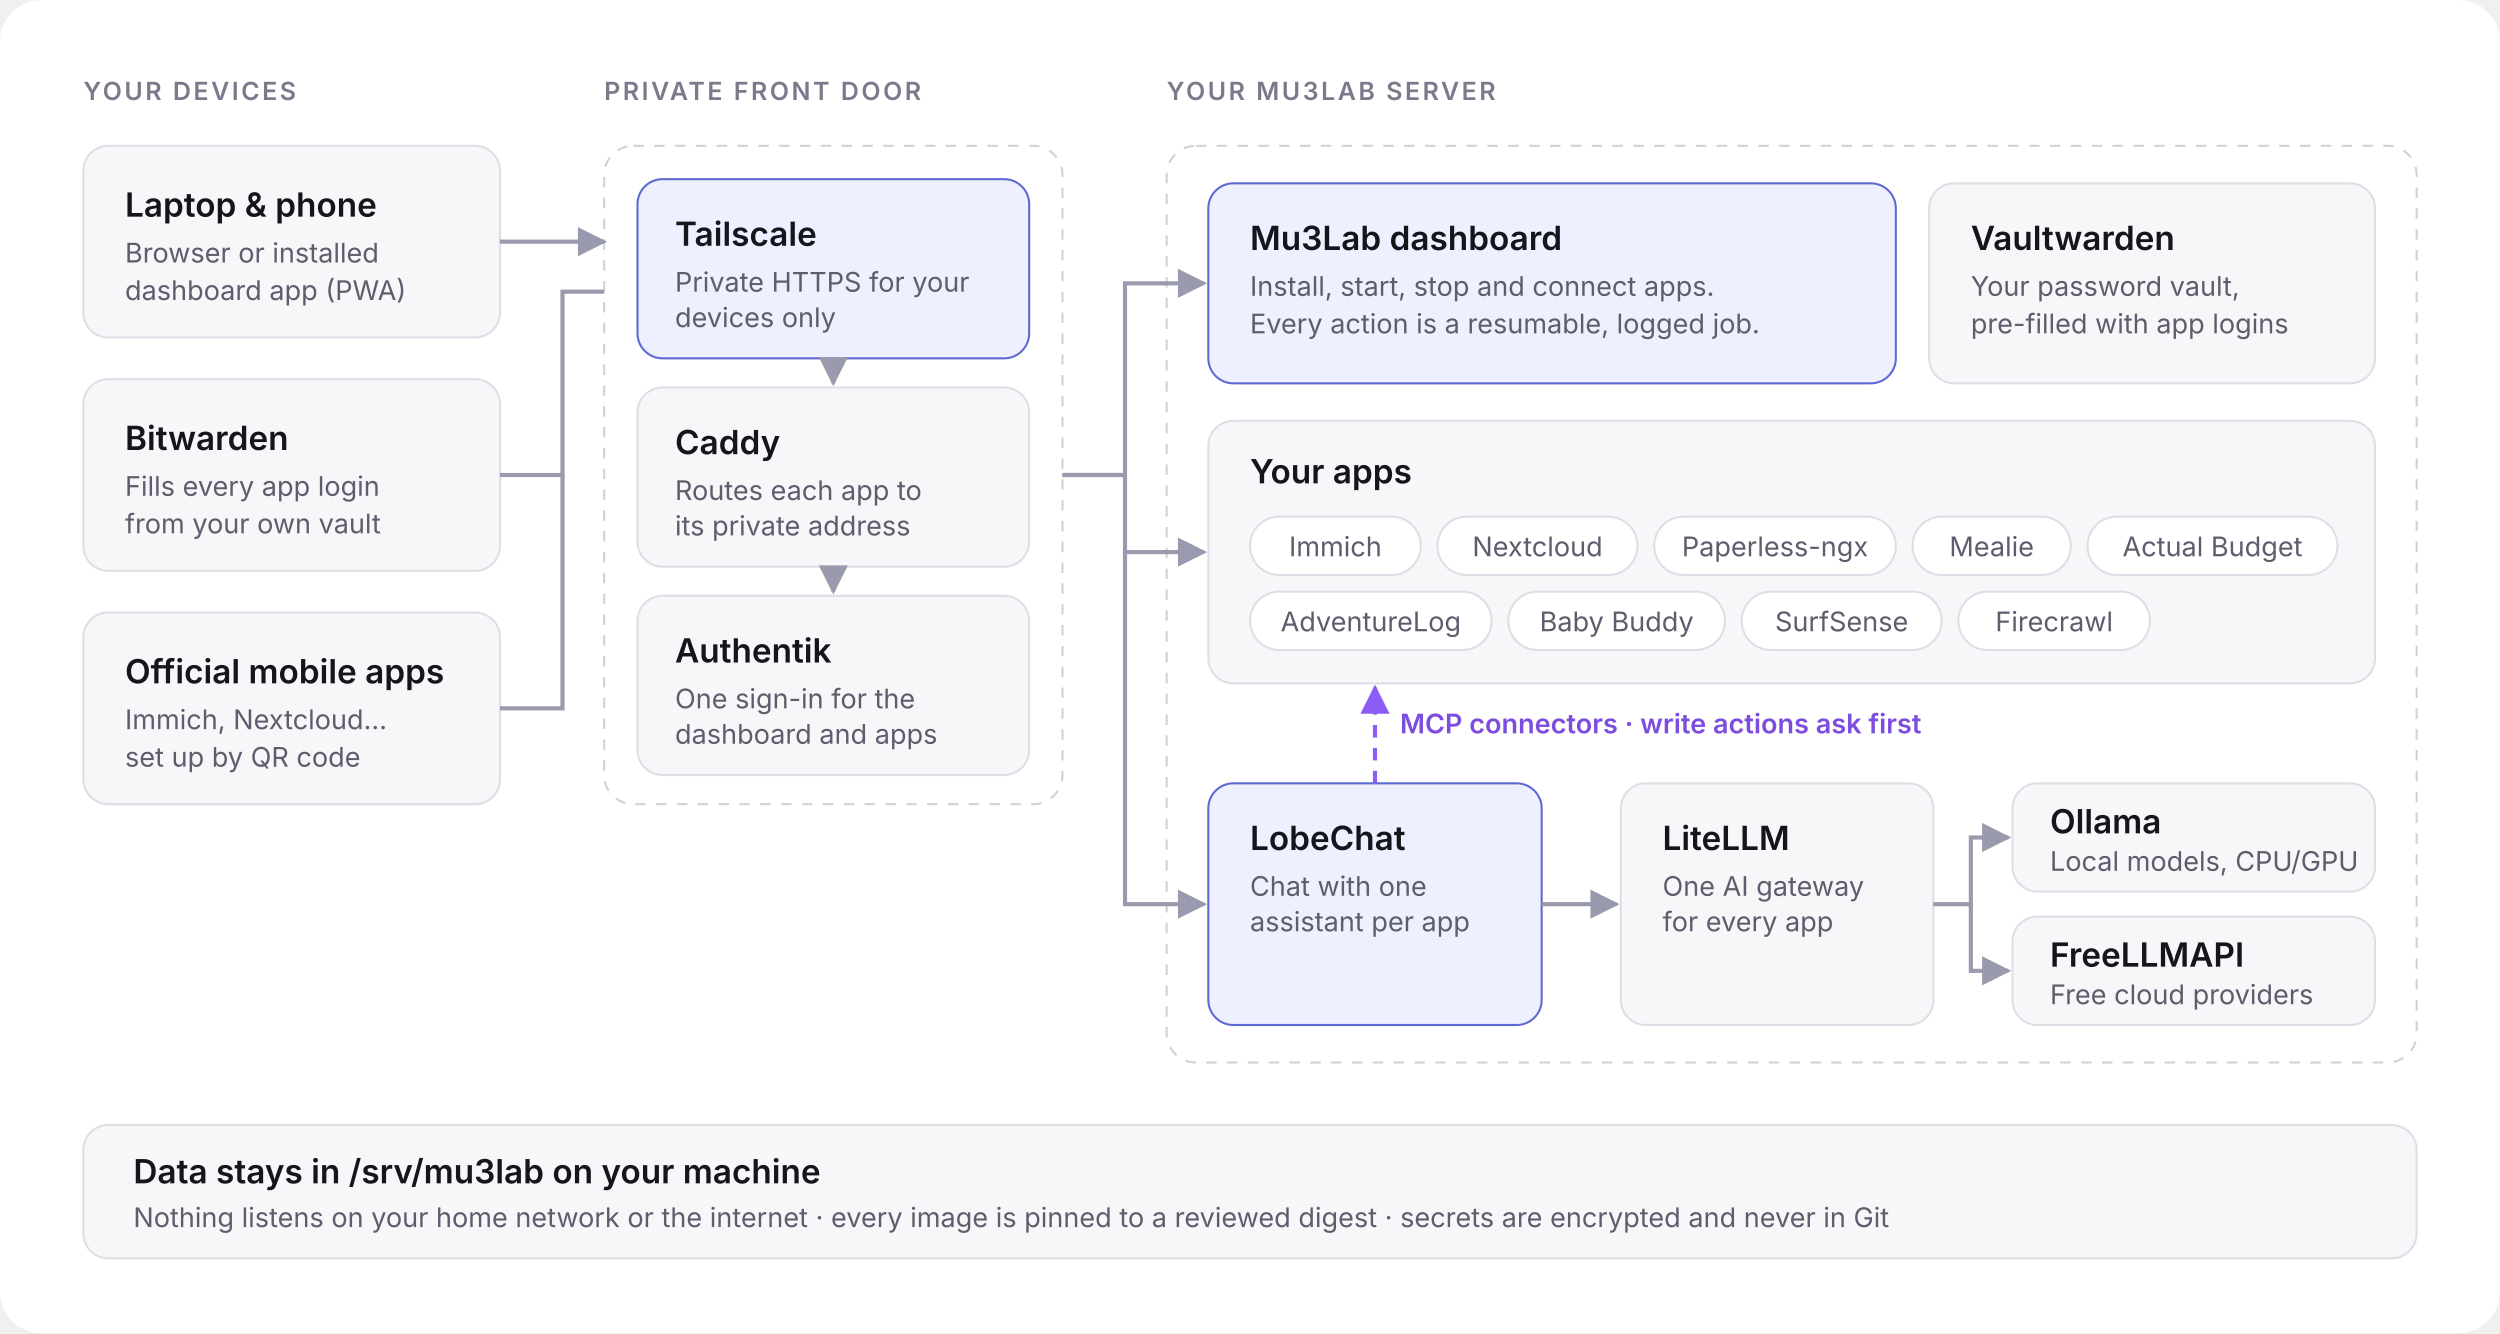
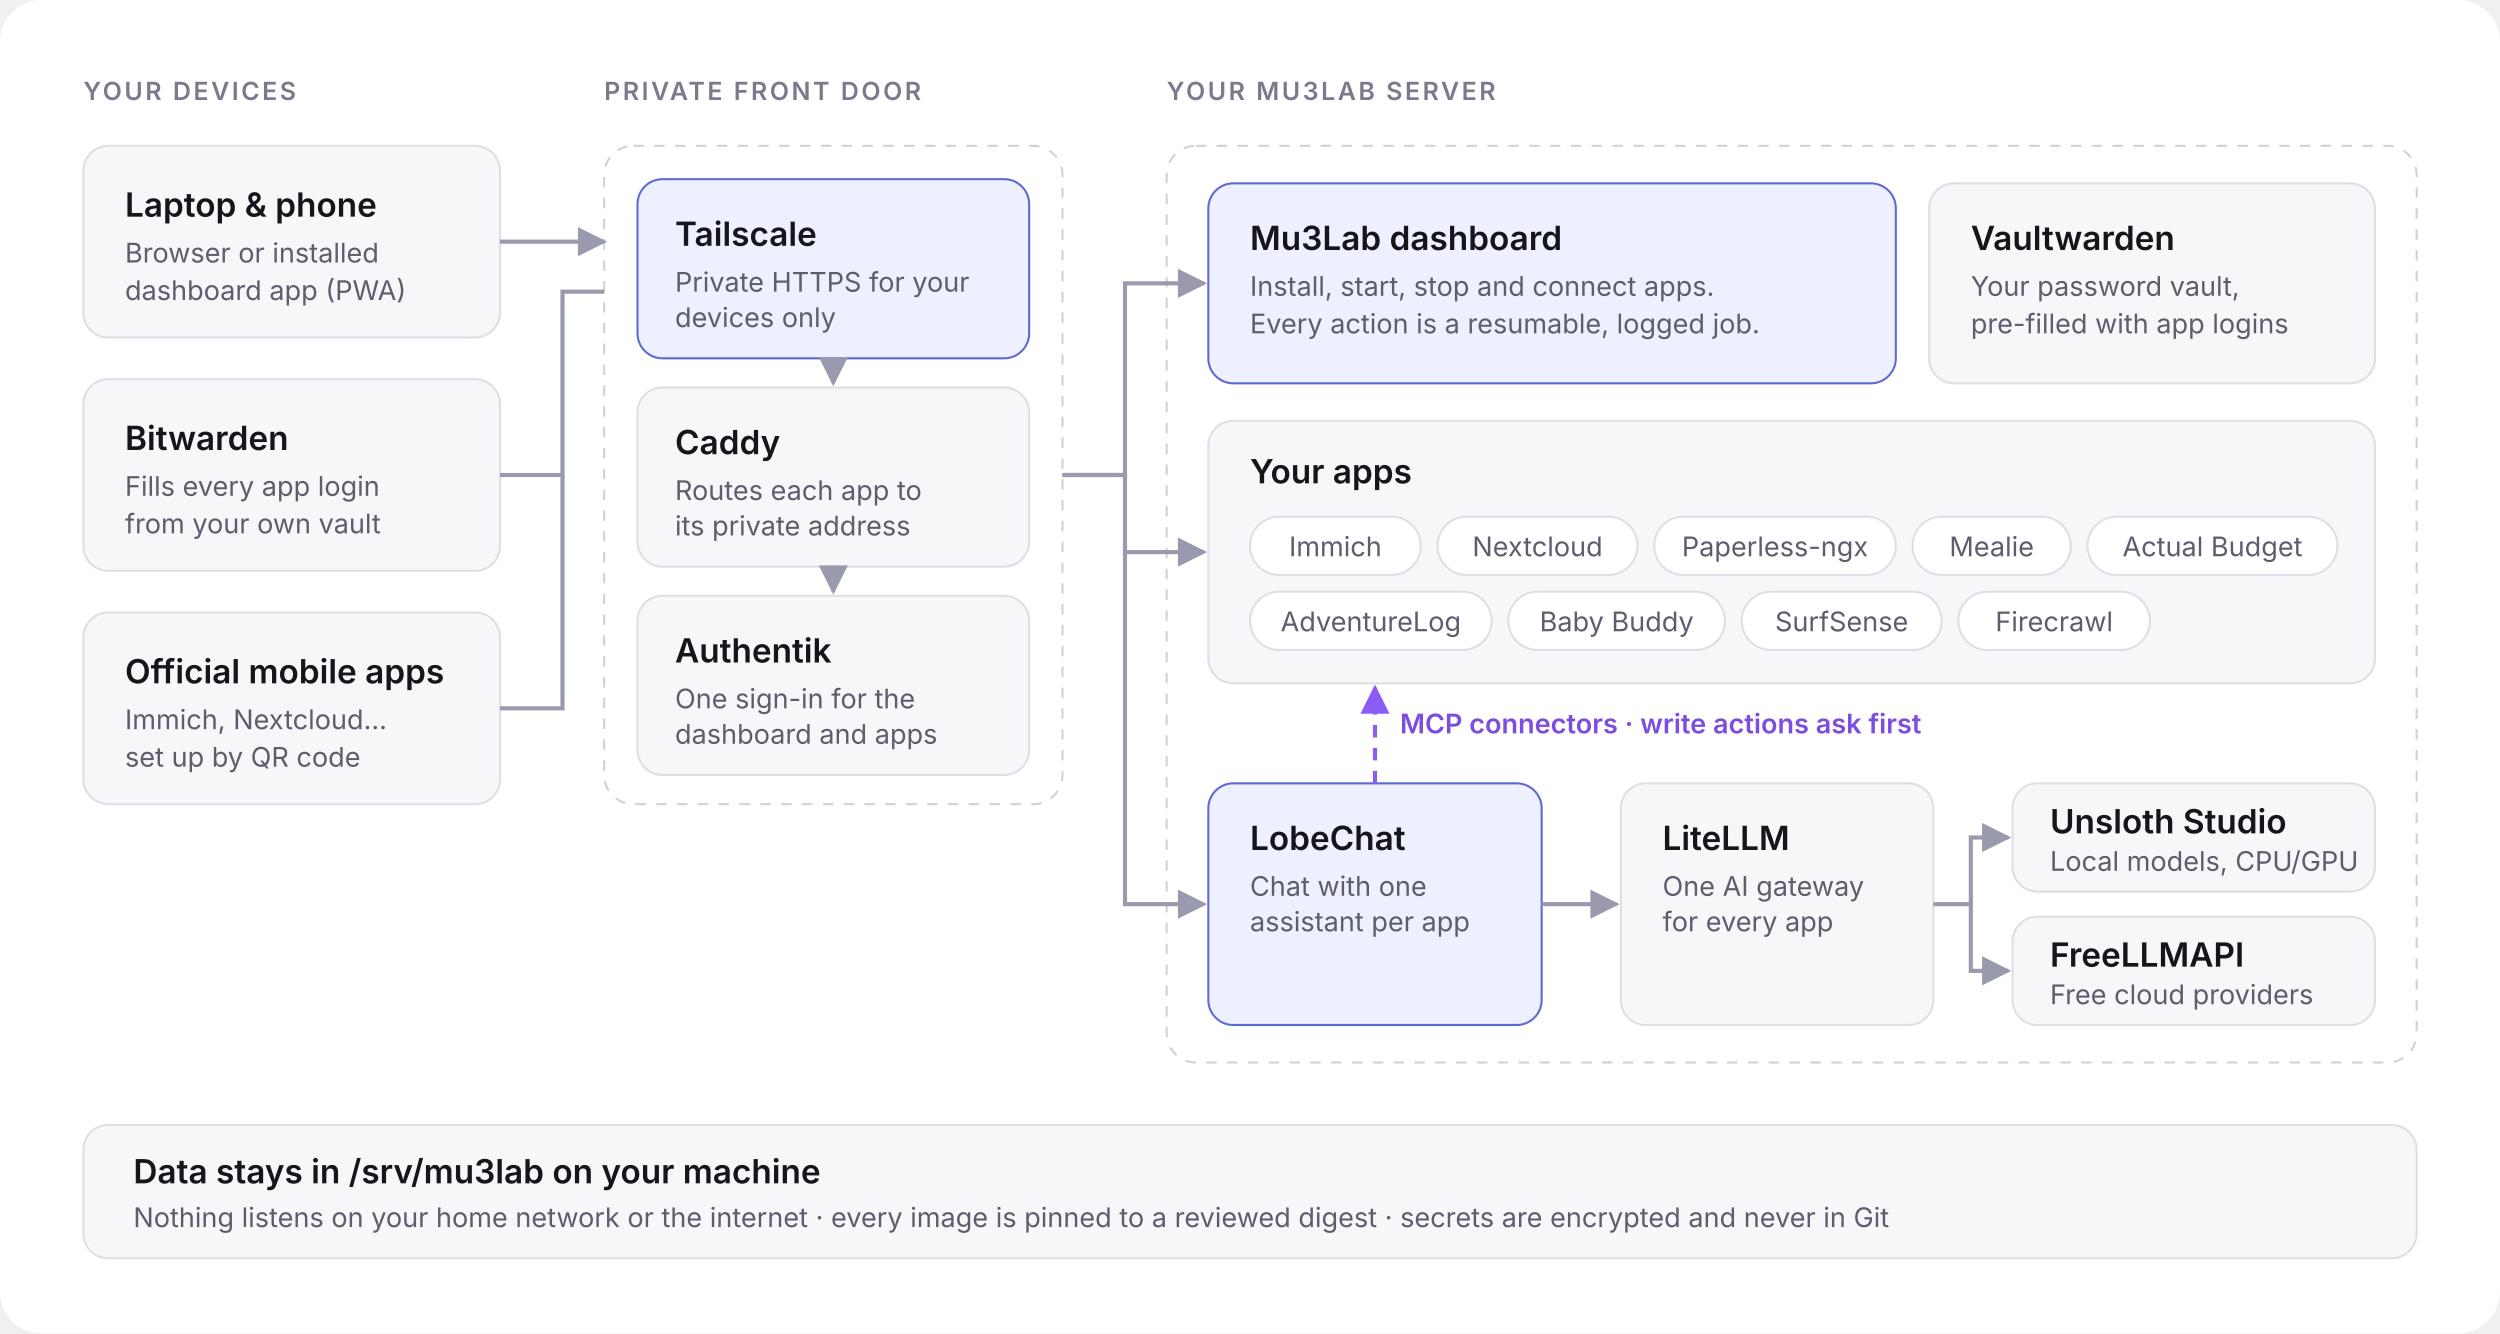
<svg xmlns="http://www.w3.org/2000/svg" viewBox="0 0 1200 640" width="1200" height="640" role="img" aria-labelledby="t d">
  <style>
    .bg { fill: #ffffff; }
    .card { fill: #f7f7f9; stroke: #dedee6; }
    .group { fill: none; stroke: #d0d0da; stroke-dasharray: 5 5; }
    .accent { fill: #eef0ff; stroke: #5e6ad2; }
    .h { fill: #15151c; }
    .s { fill: #5d5d6e; }
    .lbl { fill: #7a7a8c; }
    .line { stroke: #9a9aae; fill: none; }
    .mcp { stroke: #8b5cf6; fill: none; stroke-dasharray: 6 5; }
    .mcptext { fill: #7c4ddf; }
    .arrow { fill: #9a9aae; }
    .arrowm { fill: #8b5cf6; }
    .chip { fill: #ffffff; stroke: #dedee6; }
    @media (prefers-color-scheme: dark) {
      .bg { fill: #0f0f14; }
      .card { fill: #17171f; stroke: #2c2c38; }
      .group { stroke: #34343f; }
      .accent { fill: #1c1d33; stroke: #6f78e0; }
      .h { fill: #f0f0f6; }
      .s { fill: #a3a3b6; }
      .lbl { fill: #8a8a9e; }
      .line { stroke: #5c5c70; }
      .mcp { stroke: #a78bfa; }
      .mcptext { fill: #b9a2fb; }
      .arrow { fill: #5c5c70; }
      .arrowm { fill: #a78bfa; }
      .chip { fill: #1f1f29; stroke: #34343f; }
    }
    text { font-family: Inter, -apple-system, BlinkMacSystemFont, "Segoe UI", Helvetica, Arial, sans-serif; }
    .h { font-size: 16px; font-weight: 600; }
    .s { font-size: 13px; }
    .lbl { font-size: 12px; font-weight: 600; letter-spacing: 1.2px; }
    .chipt { font-size: 13px; }
  </style>
  <defs>
    <marker id="a" viewBox="0 0 10 10" refX="9" refY="5" markerWidth="7" markerHeight="7" orient="auto-start-reverse">
      <path d="M0 0L10 5L0 10z" class="arrow" />
    </marker>
    <marker id="am" viewBox="0 0 10 10" refX="9" refY="5" markerWidth="7" markerHeight="7" orient="auto-start-reverse">
      <path d="M0 0L10 5L0 10z" class="arrowm" />
    </marker>
  </defs>
  <rect class="bg" width="1200" height="640" rx="20" />
  <text x="40" y="48" class="lbl">YOUR DEVICES</text>
  <text x="290" y="48" class="lbl">PRIVATE FRONT DOOR</text>
  <text x="560" y="48" class="lbl">YOUR MU3LAB SERVER</text>
  <rect x="40" y="70" width="200" height="92" rx="12" class="card" />
  <text x="60" y="104" class="h">Laptop &amp; phone</text>
  <text x="60" y="126" class="s">Browser or installed</text>
  <text x="60" y="144" class="s">dashboard app (PWA)</text>
  <rect x="40" y="182" width="200" height="92" rx="12" class="card" />
  <text x="60" y="216" class="h">Bitwarden</text>
  <text x="60" y="238" class="s">Fills every app login</text>
  <text x="60" y="256" class="s">from your own vault</text>
  <rect x="40" y="294" width="200" height="92" rx="12" class="card" />
  <text x="60" y="328" class="h">Official mobile apps</text>
  <text x="60" y="350" class="s">Immich, Nextcloud…</text>
  <text x="60" y="368" class="s">set up by QR code</text>
  <rect x="290" y="70" width="220" height="316" rx="14" class="group" />
  <rect x="306" y="86" width="188" height="86" rx="12" class="accent" />
  <text x="324" y="118" class="h">Tailscale</text>
  <text x="324" y="140" class="s">Private HTTPS for your</text>
  <text x="324" y="157" class="s">devices only</text>
  <rect x="306" y="186" width="188" height="86" rx="12" class="card" />
  <text x="324" y="218" class="h">Caddy</text>
  <text x="324" y="240" class="s">Routes each app to</text>
  <text x="324" y="257" class="s">its private address</text>
  <rect x="306" y="286" width="188" height="86" rx="12" class="card" />
  <text x="324" y="318" class="h">Authentik</text>
  <text x="324" y="340" class="s">One sign-in for the</text>
  <text x="324" y="357" class="s">dashboard and apps</text>
  <line x1="400" y1="172" x2="400" y2="184" class="line" stroke-width="2" marker-end="url(#a)" />
  <line x1="400" y1="272" x2="400" y2="284" class="line" stroke-width="2" marker-end="url(#a)" />
  <path d="M240 116 H290" class="line" stroke-width="2" marker-end="url(#a)" />
  <path d="M240 228 H270 V140 H290" class="line" stroke-width="2" />
  <path d="M240 340 H270 V228" class="line" stroke-width="2" />
  <rect x="560" y="70" width="600" height="440" rx="14" class="group" />
  <rect x="580" y="88" width="330" height="96" rx="12" class="accent" />
  <text x="600" y="120" class="h">Mu3Lab dashboard</text>
  <text x="600" y="142" class="s">Install, start, stop and connect apps.</text>
  <text x="600" y="160" class="s">Every action is a resumable, logged job.</text>
  <rect x="926" y="88" width="214" height="96" rx="12" class="card" />
  <text x="946" y="120" class="h">Vaultwarden</text>
  <text x="946" y="142" class="s">Your password vault,</text>
  <text x="946" y="160" class="s">pre-filled with app logins</text>
  <rect x="580" y="202" width="560" height="126" rx="12" class="card" />
  <text x="600" y="232" class="h">Your apps</text>
  <g class="chipt">
    <rect x="600" y="248" width="82" height="28" rx="14" class="chip" />
    <text x="641" y="267" text-anchor="middle" class="s">Immich</text>
    <rect x="690" y="248" width="96" height="28" rx="14" class="chip" />
    <text x="738" y="267" text-anchor="middle" class="s">Nextcloud</text>
    <rect x="794" y="248" width="116" height="28" rx="14" class="chip" />
    <text x="852" y="267" text-anchor="middle" class="s">Paperless-ngx</text>
    <rect x="918" y="248" width="76" height="28" rx="14" class="chip" />
    <text x="956" y="267" text-anchor="middle" class="s">Mealie</text>
    <rect x="1002" y="248" width="120" height="28" rx="14" class="chip" />
    <text x="1062" y="267" text-anchor="middle" class="s">Actual Budget</text>
    <rect x="600" y="284" width="116" height="28" rx="14" class="chip" />
    <text x="658" y="303" text-anchor="middle" class="s">AdventureLog</text>
    <rect x="724" y="284" width="104" height="28" rx="14" class="chip" />
    <text x="776" y="303" text-anchor="middle" class="s">Baby Buddy</text>
    <rect x="836" y="284" width="96" height="28" rx="14" class="chip" />
    <text x="884" y="303" text-anchor="middle" class="s">SurfSense</text>
    <rect x="940" y="284" width="92" height="28" rx="14" class="chip" />
    <text x="986" y="303" text-anchor="middle" class="s">Firecrawl</text>
  </g>
  <rect x="580" y="376" width="160" height="116" rx="12" class="accent" />
  <text x="600" y="408" class="h">LobeChat</text>
  <text x="600" y="430" class="s">Chat with one</text>
  <text x="600" y="447" class="s">assistant per app</text>
  <rect x="778" y="376" width="150" height="116" rx="12" class="card" />
  <text x="798" y="408" class="h">LiteLLM</text>
  <text x="798" y="430" class="s">One AI gateway</text>
  <text x="798" y="447" class="s">for every app</text>
  <rect x="966" y="376" width="174" height="52" rx="12" class="card" />
-   <text x="984" y="400" class="h">Ollama</text>
+   <text x="984" y="400" class="h">Unsloth Studio</text>
  <text x="984" y="418" class="s">Local models, CPU/GPU</text>
  <rect x="966" y="440" width="174" height="52" rx="12" class="card" />
  <text x="984" y="464" class="h">FreeLLMAPI</text>
  <text x="984" y="482" class="s">Free cloud providers</text>
  <path d="M740 434 H776" class="line" stroke-width="2" marker-end="url(#a)" />
  <path d="M928 434 H946 V402 H964" class="line" stroke-width="2" marker-end="url(#a)" />
  <path d="M946 434 V466 H964" class="line" stroke-width="2" marker-end="url(#a)" />
  <path d="M660 376 V330" class="mcp" stroke-width="2" marker-end="url(#am)" />
  <text x="672" y="352" class="mcptext" font-size="13" font-weight="600">MCP connectors · write actions ask first</text>
  <path d="M510 228 H540 V136 H578" class="line" stroke-width="2" marker-end="url(#a)" />
  <path d="M540 228 V265 H578" class="line" stroke-width="2" marker-end="url(#a)" />
  <path d="M540 265 V434 H578" class="line" stroke-width="2" marker-end="url(#a)" />
  <path d="M510 228 H540" class="line" stroke-width="2" />
  <rect x="40" y="540" width="1120" height="64" rx="12" class="card" />
  <text x="64" y="568" class="h">Data stays in /srv/mu3lab on your machine</text>
  <text x="64" y="589" class="s">Nothing listens on your home network or the internet · every image is pinned to a reviewed digest · secrets are encrypted and never in Git</text>
</svg>
